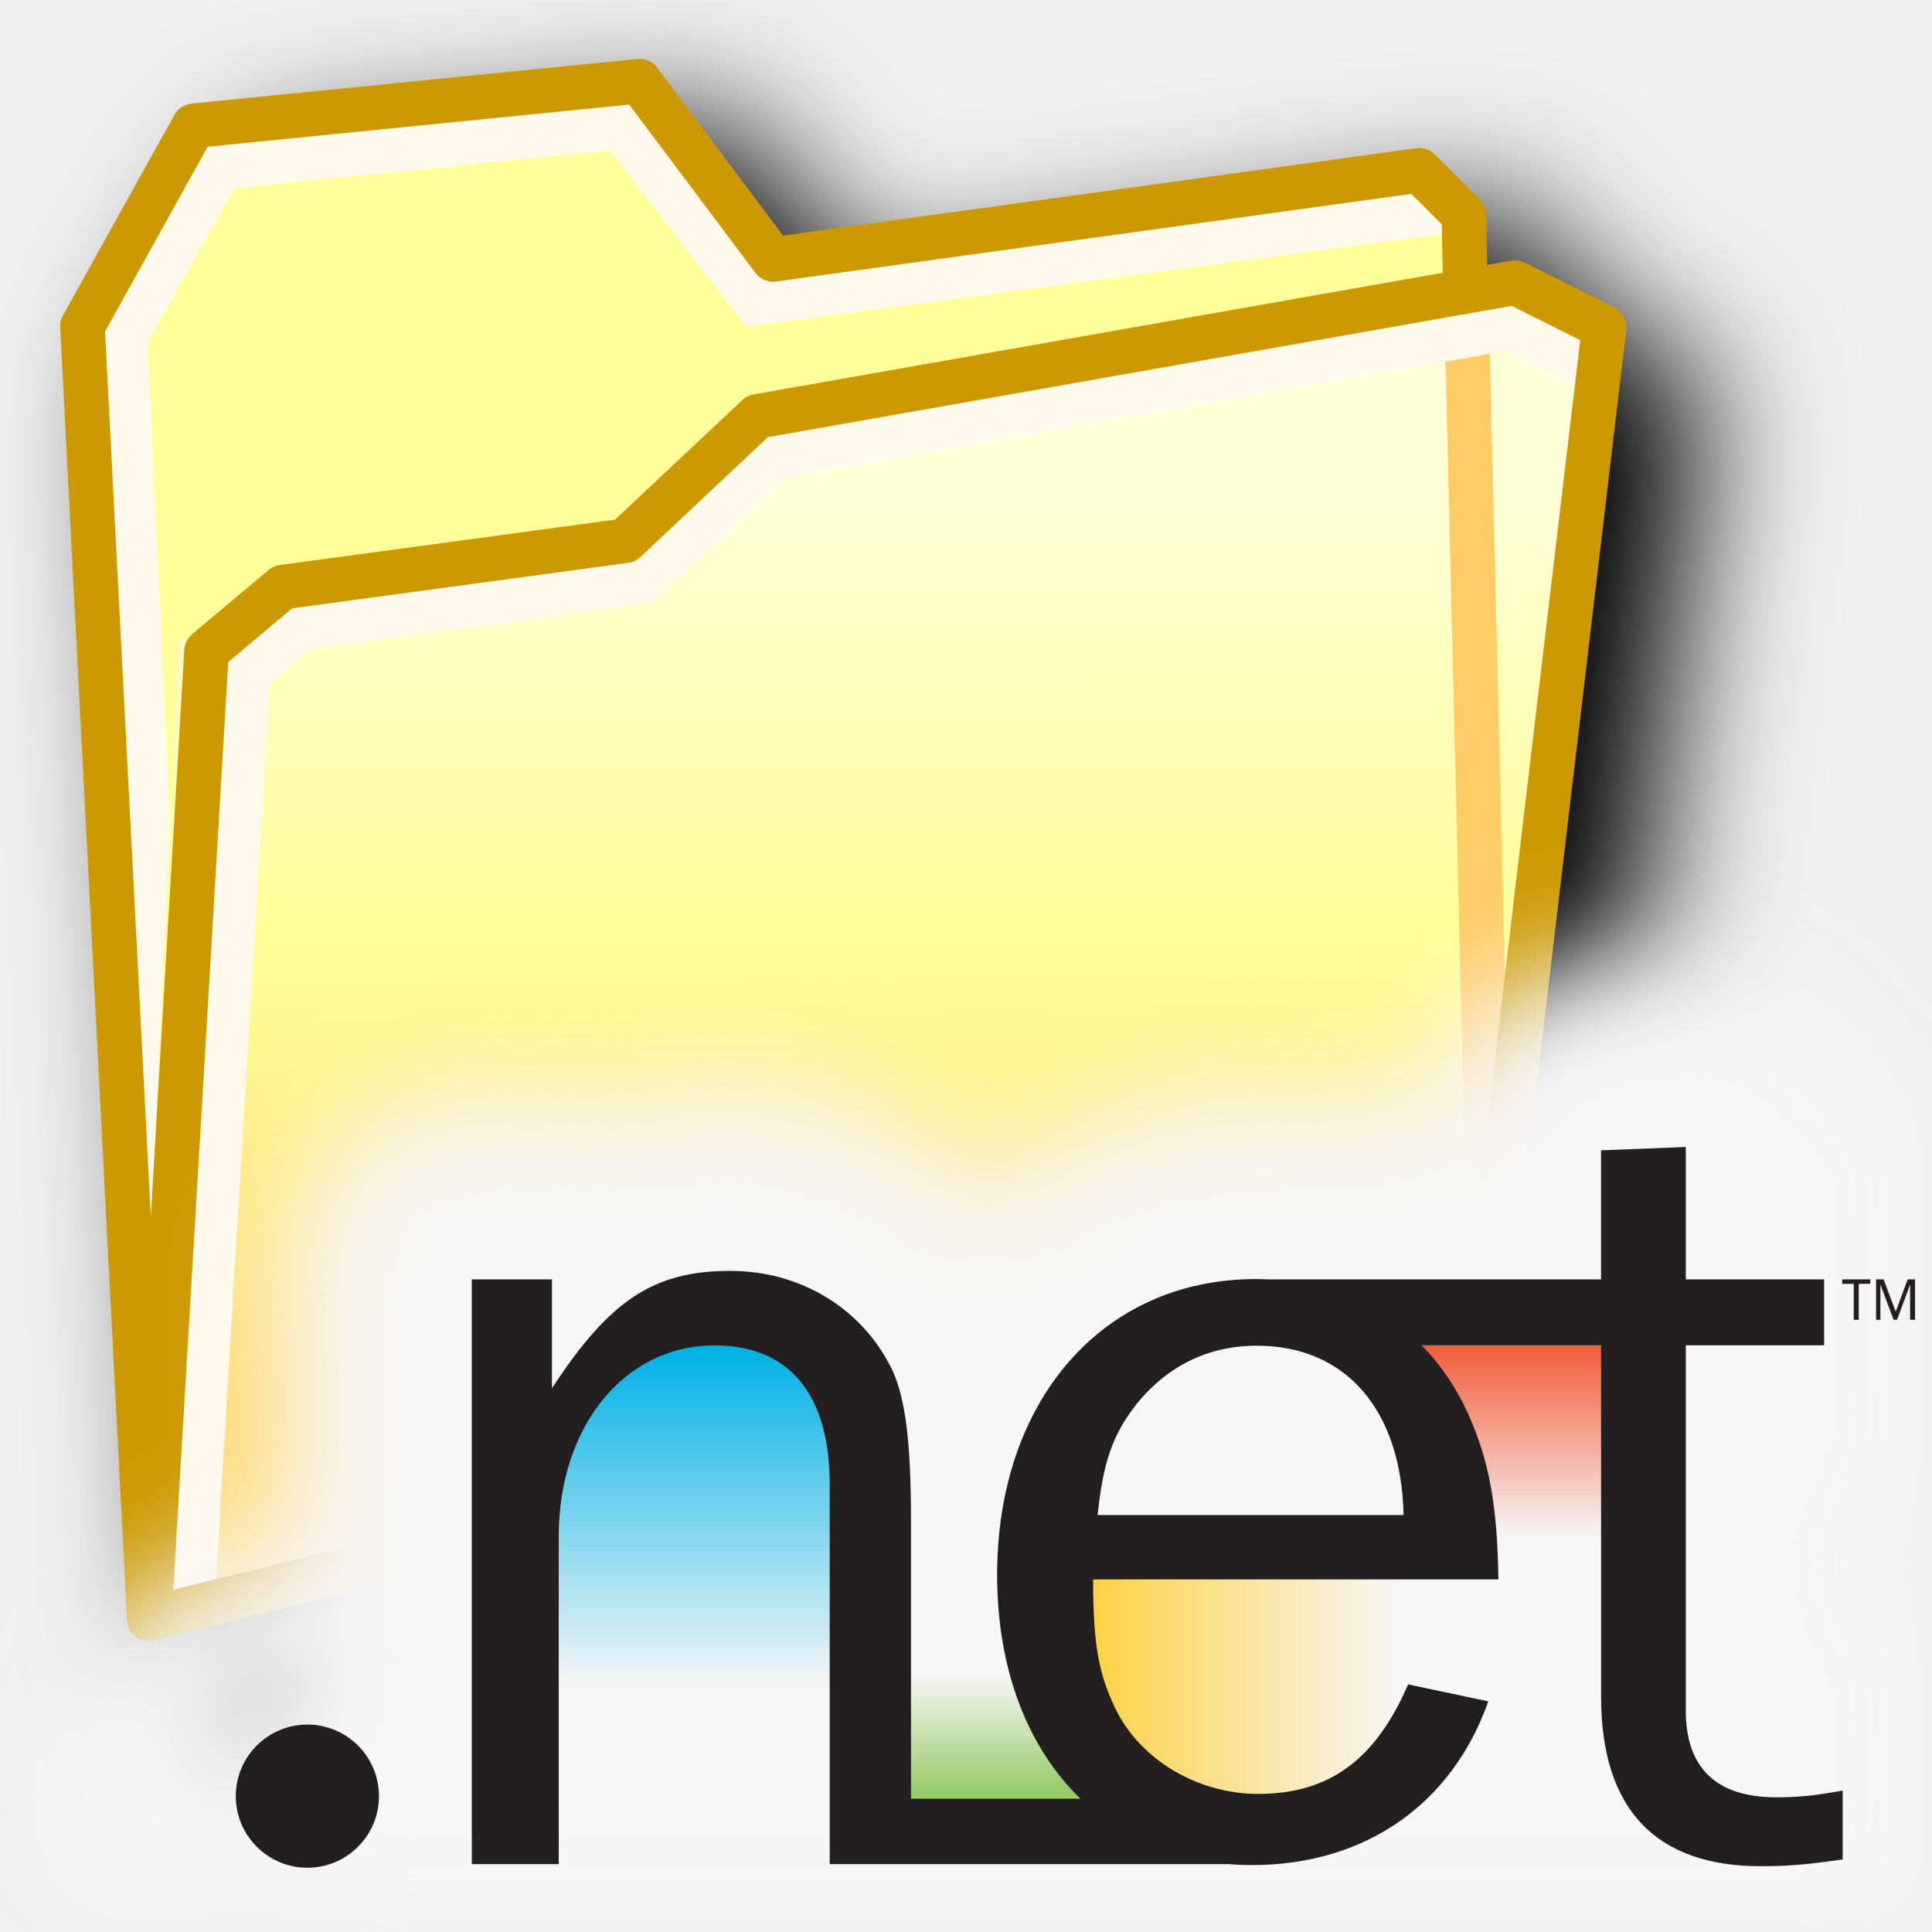
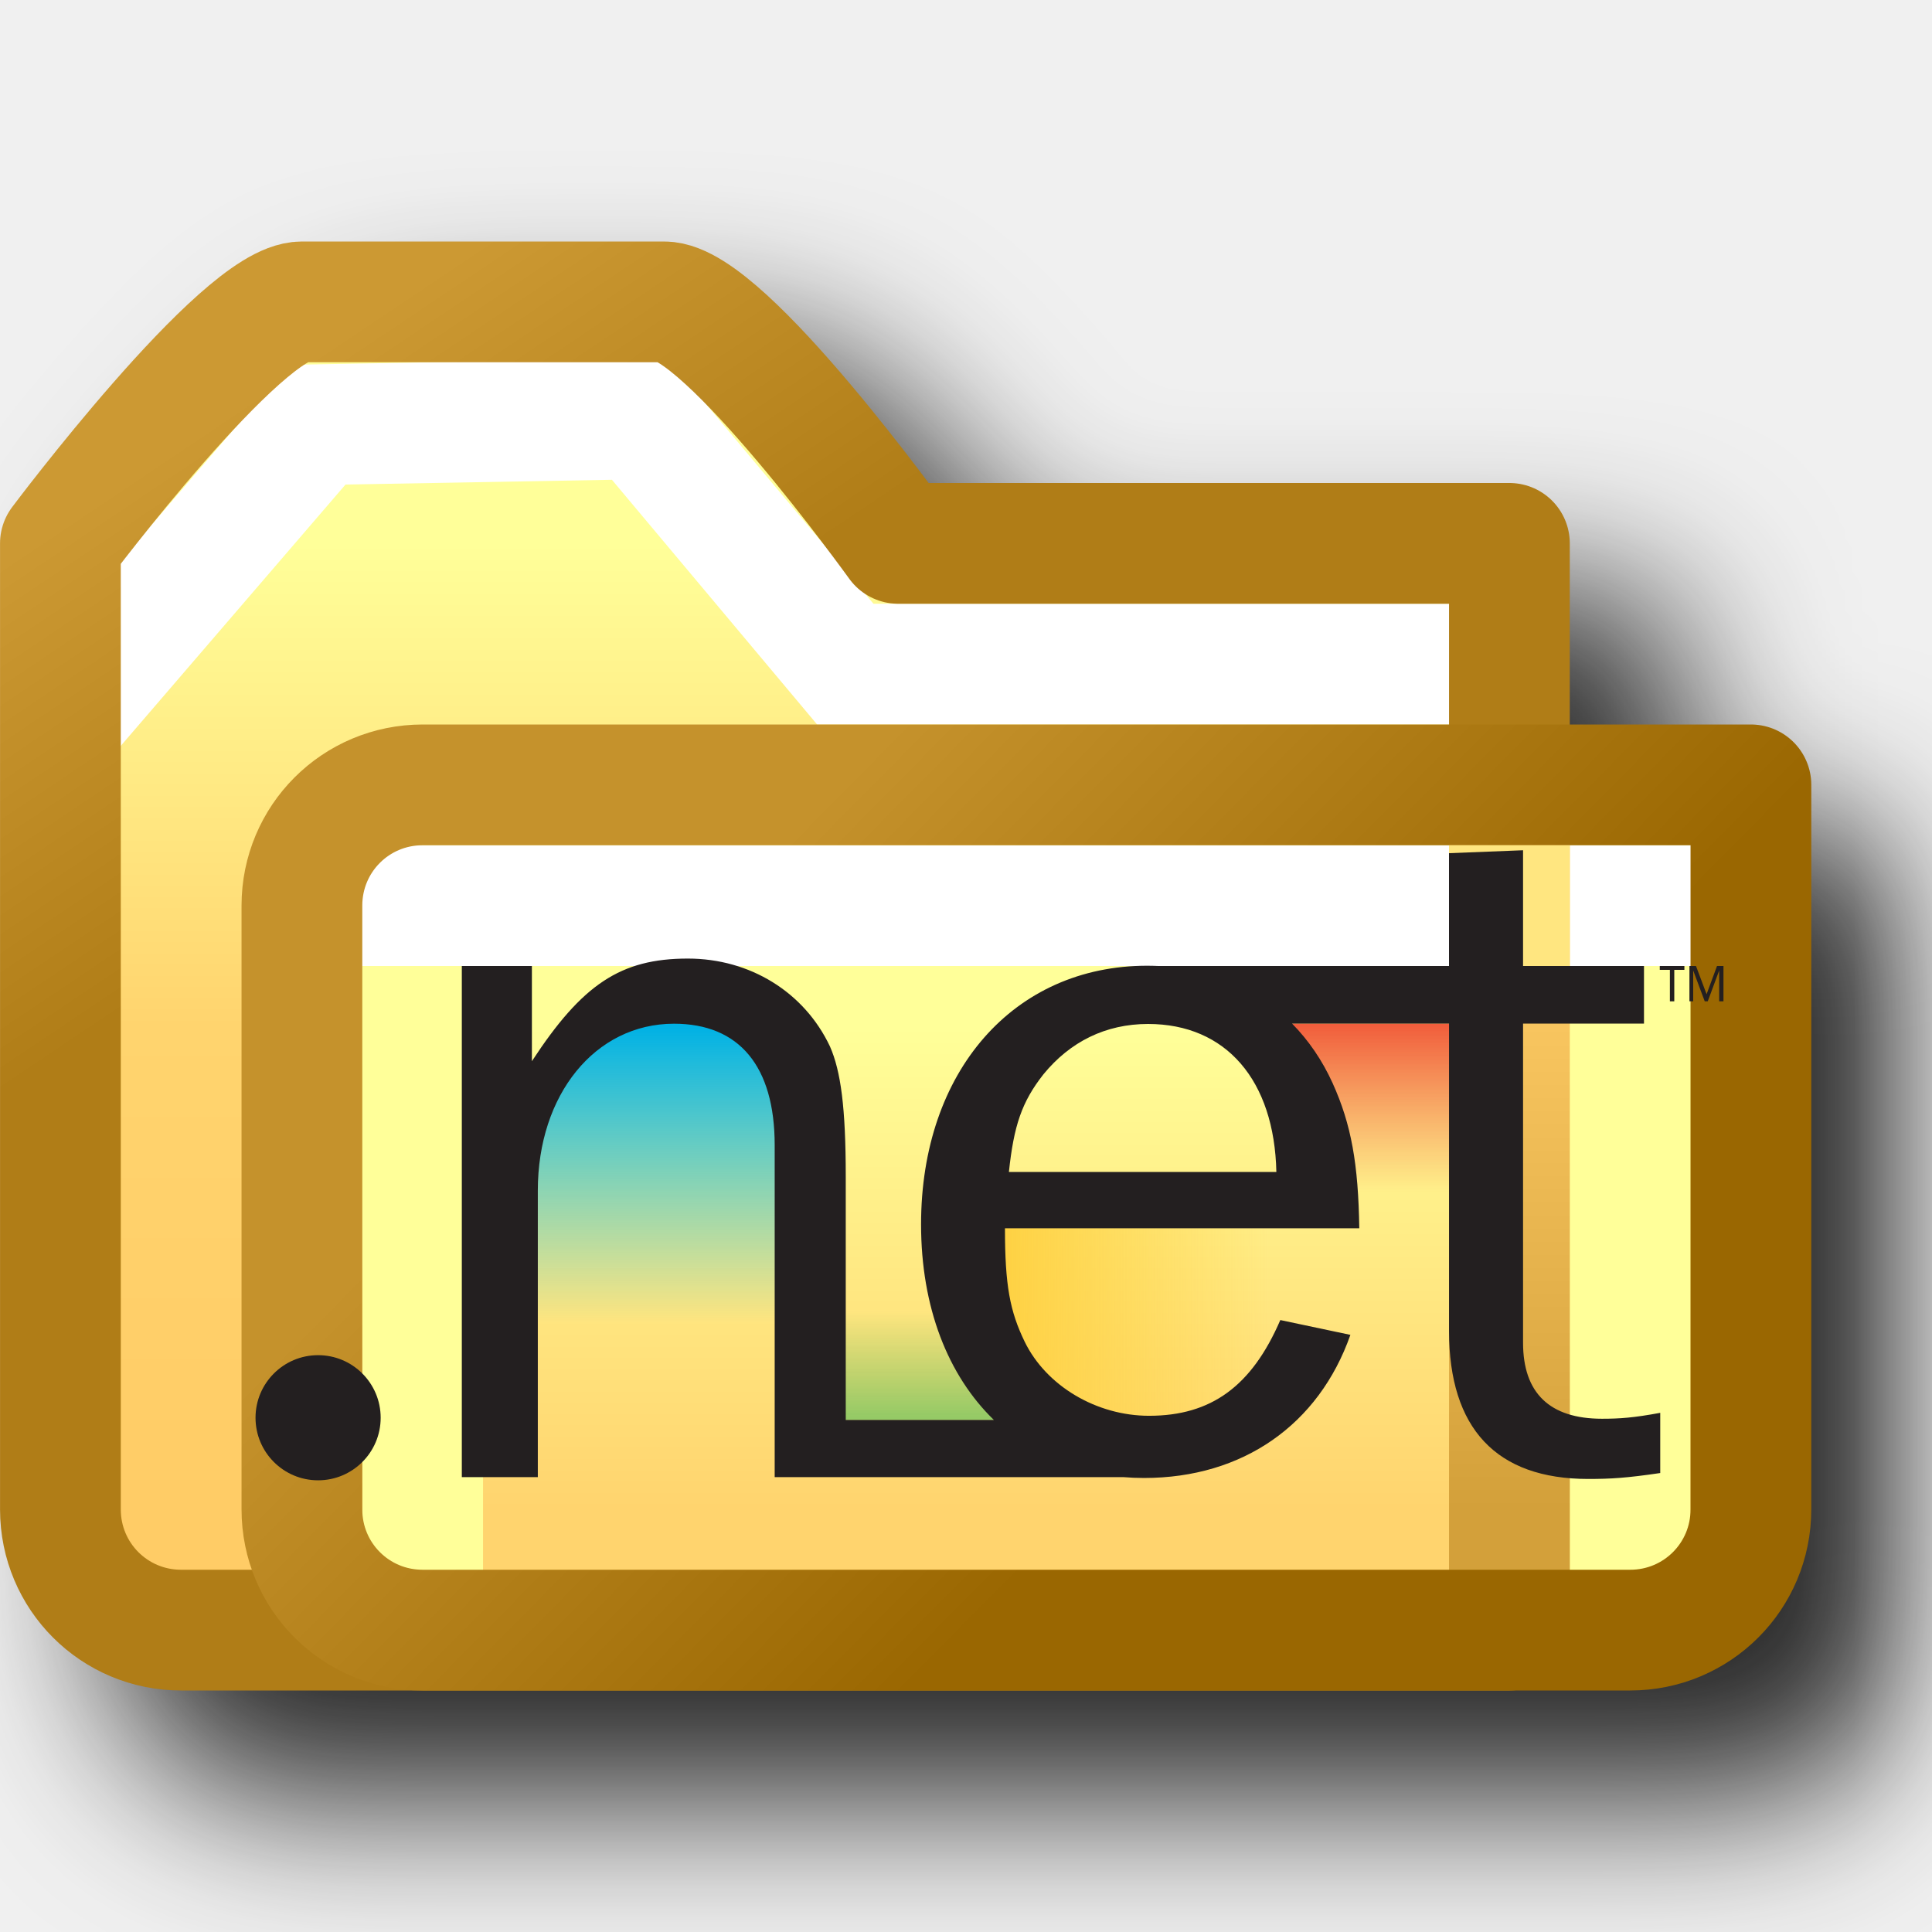
- <svg xmlns="http://www.w3.org/2000/svg" version="1.1" viewBox="0 0 256 256">
-   <defs>
-     <linearGradient id="linearGradient1620" x1="-17.462" x2="-17.44" y1="8.599" y2="4.92" gradientTransform="matrix(5.33,0,0,5.33,137.86,6.5878)" gradientUnits="userSpaceOnUse">
-       <stop stop-color="#fd7" offset="0" />
-       <stop stop-color="#ff9" offset="1" />
+ <svg xmlns="http://www.w3.org/2000/svg" xmlns:xlink="http://www.w3.org/1999/xlink" width="16" height="16" viewBox="0 0 16 16" version="1.1" id="svg8">
+   <defs id="defs2">
+     <linearGradient id="linearGradient99492">
+       <stop style="stop-color:#d3a03a;stop-opacity:1" offset="0" id="stop99488" />
+       <stop style="stop-color:#f8c55f;stop-opacity:1" offset="1" id="stop99490" />
    </linearGradient>
-     <linearGradient id="linearGradient1707" x1="-31.672" x2="-31.69" y1="14.21" y2="8.919" gradientTransform="matrix(5.33,0,0,5.33,214.22,-24.407)" gradientUnits="userSpaceOnUse">
-       <stop stop-color="#ffda74" offset="0" />
-       <stop stop-color="#fffe98" offset=".5" />
-       <stop stop-color="#ffffd8" offset="1" />
+     <linearGradient id="linearGradient70027">
+       <stop style="stop-color:#ffd46e;stop-opacity:1" offset="0" id="stop70023" />
+       <stop style="stop-color:#ffff99;stop-opacity:1" offset="1" id="stop70025" />
    </linearGradient>
-     <filter id="filter930" x="-.109" y="-.107" width="1.217" height="1.215" color-interpolation-filters="sRGB">
-       <feGaussianBlur stdDeviation="8.475" />
+     <linearGradient id="linearGradient52099">
+       <stop style="stop-color:#9a6701;stop-opacity:1" offset="0" id="stop52095" />
+       <stop style="stop-color:#c5922c;stop-opacity:1" offset="1" id="stop52097" />
+     </linearGradient>
+     <linearGradient id="linearGradient38451">
+       <stop style="stop-color:#b07d17;stop-opacity:1" offset="0" id="stop38447" />
+       <stop style="stop-color:#cc9933;stop-opacity:1" offset="1" id="stop38449" />
+     </linearGradient>
+     <linearGradient id="linearGradient17863">
+       <stop style="stop-color:#ffcc66;stop-opacity:1" offset="0" id="stop17859" />
+       <stop style="stop-color:#ffd46e;stop-opacity:1" offset="0.5" id="stop30484" />
+       <stop style="stop-color:#ffff99;stop-opacity:1" offset="1" id="stop17861" />
+     </linearGradient>
+     <linearGradient xlink:href="#linearGradient17863" id="linearGradient17865" x1="-3.932" y1="12.5" x2="-3.932" y2="4.5" gradientUnits="userSpaceOnUse" />
+     <linearGradient xlink:href="#linearGradient38451" id="linearGradient38453" x1="-2.402" y1="7.052" x2="-4.442" y2="4.009" gradientUnits="userSpaceOnUse" />
+     <linearGradient xlink:href="#linearGradient52099" id="linearGradient52101" x1="0.068" y1="15" x2="-3.968" y2="11.01" gradientUnits="userSpaceOnUse" gradientTransform="translate(4,-3)" />
+     <linearGradient xlink:href="#linearGradient70027" id="linearGradient70029" x1="-1.432" y1="15.5" x2="-1.432" y2="11.5" gradientUnits="userSpaceOnUse" gradientTransform="translate(4,-3)" />
+     <linearGradient xlink:href="#linearGradient99492" id="linearGradient99494" x1="7.068" y1="12.5" x2="7.068" y2="8.5" gradientUnits="userSpaceOnUse" />
+     <filter style="color-interpolation-filters:sRGB" id="filter126551" x="-0.111" y="-0.138" width="1.221" height="1.276">
+       <feGaussianBlur stdDeviation="0.691" id="feGaussianBlur126553" />
    </filter>
-     <linearGradient id="linearGradient1813" x1="84.403" x2="84.403" y1="58.334" y2="119.73" gradientUnits="userSpaceOnUse">
-       <stop stop-color="#00b1e5" offset="0" />
-       <stop stop-color="#00b1e5" stop-opacity="0" offset="1" />
+     <linearGradient id="linearGradient4372" x1="231.1" x2="231.1" y1="58.146" y2="92.611" gradientUnits="userSpaceOnUse">
+       <stop stop-color="#f15e3c" offset="0" id="stop12" />
+       <stop stop-color="#f15e3c" stop-opacity="0" offset="1" id="stop13" />
+     </linearGradient>
+     <linearGradient id="linearGradient3639" x1="154.98" x2="210.87" y1="116.49" y2="116.49" gradientUnits="userSpaceOnUse">
+       <stop stop-color="#fed142" offset="0" id="stop10" />
+       <stop stop-color="#fed142" stop-opacity="0" offset="1" id="stop11" />
    </linearGradient>
    <linearGradient id="linearGradient2714" x1="133.52" x2="133.52" y1="139.16" y2="117.33" gradientUnits="userSpaceOnUse">
-       <stop stop-color="#95ca66" offset="0" />
-       <stop stop-color="#95ca66" stop-opacity="0" offset="1" />
+       <stop stop-color="#95ca66" offset="0" id="stop8" />
+       <stop stop-color="#95ca66" stop-opacity="0" offset="1" id="stop9" />
    </linearGradient>
-     <linearGradient id="linearGradient3639" x1="154.98" x2="210.87" y1="116.49" y2="116.49" gradientUnits="userSpaceOnUse">
-       <stop stop-color="#fed142" offset="0" />
-       <stop stop-color="#fed142" stop-opacity="0" offset="1" />
+     <linearGradient id="linearGradient1813" x1="84.403" x2="84.403" y1="58.334" y2="119.73" gradientUnits="userSpaceOnUse">
+       <stop stop-color="#00b1e5" offset="0" id="stop6" />
+       <stop stop-color="#00b1e5" stop-opacity="0" offset="1" id="stop7" />
    </linearGradient>
-     <linearGradient id="linearGradient4372" x1="231.1" x2="231.1" y1="58.146" y2="92.611" gradientUnits="userSpaceOnUse">
-       <stop stop-color="#f15e3c" offset="0" />
-       <stop stop-color="#f15e3c" stop-opacity="0" offset="1" />
+     <filter id="filter2171" x="-0.19" y="-0.442" width="1.379" height="1.883" color-interpolation-filters="sRGB">
+       <feGaussianBlur stdDeviation="7.155" id="feGaussianBlur13" />
+     </filter>
+     <linearGradient id="linearGradient4372-3" x1="231.1" x2="231.1" y1="58.146" y2="92.611" gradientUnits="userSpaceOnUse">
+       <stop stop-color="#f15e3c" offset="0" id="stop12-6" />
+       <stop stop-color="#f15e3c" stop-opacity="0" offset="1" id="stop13-7" />
    </linearGradient>
-     <filter id="filter2171" x="-.19" y="-.442" width="1.379" height="1.883" color-interpolation-filters="sRGB">
-       <feGaussianBlur stdDeviation="7.155" />
+     <linearGradient id="linearGradient3639-5" x1="154.98" x2="210.87" y1="116.49" y2="116.49" gradientUnits="userSpaceOnUse">
+       <stop stop-color="#fed142" offset="0" id="stop10-3" />
+       <stop stop-color="#fed142" stop-opacity="0" offset="1" id="stop11-5" />
+     </linearGradient>
+     <linearGradient id="linearGradient2714-6" x1="133.52" x2="133.52" y1="139.16" y2="117.33" gradientUnits="userSpaceOnUse">
+       <stop stop-color="#95ca66" offset="0" id="stop8-2" />
+       <stop stop-color="#95ca66" stop-opacity="0" offset="1" id="stop9-9" />
+     </linearGradient>
+     <linearGradient id="linearGradient1813-1" x1="84.403" x2="84.403" y1="58.334" y2="119.73" gradientUnits="userSpaceOnUse">
+       <stop stop-color="#00b1e5" offset="0" id="stop6-2" />
+       <stop stop-color="#00b1e5" stop-opacity="0" offset="1" id="stop7-7" />
+     </linearGradient>
+     <filter id="filter2171-0" x="-0.19" y="-0.442" width="1.379" height="1.883" color-interpolation-filters="sRGB">
+       <feGaussianBlur stdDeviation="7.155" id="feGaussianBlur13-9" />
    </filter>
  </defs>
-   <g transform="matrix(.91906 0 0 .91906 -11.909 -.53608)">
-     <path transform="matrix(1.2054,0,0,1.2054,-4.492,-29.789)" d="m100.11 39.561a2.665 2.665 0 0 0-0.266 0.012l-53.301 5.33a2.665 2.665 0 0 0-2.064 1.357l-13.324 23.984a2.665 2.665 0 0 0-0.332 1.432l6.996 135.26-0.871 19.166a2.665 2.665 0 0 0 3.266 2.717l0.58-0.135a2.665 2.665 0 0 0 1.32 0.014l26.355-6.471 131.65-30.717a2.665 2.665 0 0 0 2.027-2.18l-0.01 0.078 0.361-0.09a2.665 2.665 0 0 0 2.012-2.273l13.641-115.08a2.665 2.665 0 0 0-1.455-2.697l-10.66-5.33a2.665 2.665 0 0 0-1.654-0.242l-2.871 0.506-0.127-6.045a2.665 2.665 0 0 0-0.779-1.828l-5.33-5.33a2.665 2.665 0 0 0-2.248-0.756l-75.732 10.447-15.047-20.066a2.665 2.665 0 0 0-2.133-1.065z" color="#000000" color-rendering="auto" dominant-baseline="auto" filter="url(#filter930)" image-rendering="auto" shape-rendering="auto" solid-color="#000000" stop-color="#000000" style="font-feature-settings:normal;font-variant-alternates:normal;font-variant-caps:normal;font-variant-east-asian:normal;font-variant-ligatures:normal;font-variant-numeric:normal;font-variant-position:normal;font-variation-settings:normal;inline-size:0;isolation:auto;mix-blend-mode:normal;shape-margin:0;shape-padding:0;text-decoration-color:#000000;text-decoration-line:none;text-decoration-style:solid;text-indent:0;text-orientation:mixed;text-transform:none;white-space:normal" />
-     <g transform="matrix(4.5557,0,0,4.5557,-66.747,-33.789)">
-       <path d="m62.412 12.934-20.448 2.821-4.231-5.641-14.102 1.41-3.526 6.346 2.115 40.897 42.307-10.577-0.705-33.846z" fill="url(#linearGradient1620)" />
-       <path d="m63.262 14.225-21.837 2.909-4.309-5.569-12.643 1.273-3.019 5.381 1.308 28.041" fill="none" stroke="#fff9ec" stroke-linecap="round" stroke-width="1.41" />
-       <path d="m62.412 12.934-20.448 2.821-4.231-5.641-14.102 1.41-3.526 6.346 2.115 40.897 42.307-10.577-0.705-33.846z" fill="none" stroke="#c90" stroke-linejoin="round" stroke-width="1.41" />
-       <path d="m21.725 58.797 1.41-31.025 14.102-2.821 4.231-4.231 23.974-4.231 2.821 1.41-4.231 31.025z" fill="url(#linearGradient1707)" />
-       <g fill="none">
-         <path d="m67.558 19.31-2.115-1.41-23.269 4.231-4.231 4.231-13.397 2.821-1.41 28.205" />
-         <path d="m63.925 18.172 0.735 30.187" stroke="#fc6" stroke-width="1.41px" />
-         <path d="m67.666 19.166-2.486-1.234-23.044 4.049-4.324 3.97-10.793 1.474-1.669 1.433-1.753 29.126" stroke="#fff9ec" stroke-width="1.41px" />
-         <path d="m26.445 26.125 10.834-1.466 4.189-3.938 23.974-4.231 2.821 1.41-3.609 30.448-42.434 10.419 1.812-30.613z" stroke="#c90" stroke-linecap="round" stroke-linejoin="round" stroke-width="1.41" />
+   <g id="layer1" transform="translate(-12.56771)">
+     <path id="path118662" style="opacity:0.83;mix-blend-mode:normal;fill:#000000;fill-opacity:1;fill-rule:evenodd;stroke:none;stroke-linecap:round;stroke-linejoin:round;filter:url(#filter126551);stop-color:#000000" d="m 15.968,2.9 c -0.229,0 -0.364,0.081 -0.492,0.16 -0.128,0.079 -0.244,0.173 -0.363,0.279 -0.238,0.212 -0.482,0.472 -0.709,0.73 -0.453,0.518 -0.836,1.029 -0.836,1.029 a 0.5,0.5 0 0 0 -0.1,0.301 V 13.399 c 0,0.822 0.678,1.5 1.5,1.5 h 11 1 c 0.822,0 1.5,-0.678 1.5,-1.5 V 7.4 a 0.5,0.5 0 0 0 -0.5,-0.5 h -1.5 v -1.5 a 0.5,0.5 0 0 0 -0.5,-0.5 H 21.147 C 21.038,4.75 20.854,4.491 20.505,4.077 20.286,3.818 20.05,3.556 19.817,3.343 19.701,3.236 19.587,3.141 19.46,3.062 19.333,2.982 19.197,2.9 18.968,2.9 Z" />
+     <g id="g118660" transform="translate(18)">
+       <g id="g51229">
+         <path id="path50157" style="opacity:1;fill:url(#linearGradient17865);fill-opacity:1;fill-rule:evenodd;stroke:none;stroke-linecap:round;stroke-linejoin:round;stop-color:#000000" d="m -2.932,2.5 h 3 c 0.5,0 1.938,2 1.938,2 h 5.062 v 9 h -11 c -0.554,0 -1,-0.446 -1,-1 v -8 c 0,0 1.5,-2 2,-2 z" />
+         <path style="fill:none;stroke:#ffffff;stroke-width:1px;stroke-linecap:butt;stroke-linejoin:miter;stroke-opacity:1" d="M -4.851,5.897 -2.804,3.517 -0.135,3.469 1.568,5.5 h 5.5" id="path50009" />
+         <path id="rect1090" style="opacity:1;fill:none;fill-opacity:1;fill-rule:evenodd;stroke:url(#linearGradient38453);stroke-linecap:round;stroke-linejoin:round;stop-color:#000000" d="m -2.932,2.5 h 3 c 0.5,0 1.938,2 1.938,2 h 5.062 v 9 h -11 c -0.554,0 -1,-0.446 -1,-1 v -8 c 0,0 1.5,-2 2,-2 z" />
+       </g>
+       <rect style="opacity:1;fill:url(#linearGradient70029);fill-opacity:1;fill-rule:evenodd;stroke:none;stroke-width:1;stroke-linecap:round;stroke-linejoin:round;stroke-miterlimit:4;stroke-dasharray:none;stroke-opacity:1;stop-color:#000000" id="rect51881" width="12" height="7" x="-2.932" y="6.5" rx="1" ry="1" />
+       <path style="fill:none;fill-opacity:1;stroke:#ffff99;stroke-width:1px;stroke-linecap:butt;stroke-linejoin:miter;stroke-opacity:1" d="m -1.932,7.5 v 6" id="path90149" />
+       <path style="fill:none;fill-opacity:1;stroke:#ffff99;stroke-width:1px;stroke-linecap:butt;stroke-linejoin:miter;stroke-opacity:1" d="m 8.068,7.5 v 6" id="path90149-3" />
+       <path style="fill:none;stroke:#ffffff;stroke-width:1px;stroke-linecap:butt;stroke-linejoin:miter;stroke-opacity:1" d="m -2.932,7.5 h 12" id="path84301" />
+       <path style="fill:none;stroke:url(#linearGradient99494);stroke-width:1px;stroke-linecap:butt;stroke-linejoin:miter;stroke-opacity:1" d="m 7.068,6.5 v 7" id="path99486" />
+       <path id="rect83870" style="opacity:1;fill:none;fill-rule:evenodd;stroke:url(#linearGradient52101);stroke-linecap:round;stroke-linejoin:round;stop-color:#000000" d="m -1.932,6.5 h 11 v 6 c 0,0.554 -0.446,1 -1,1 h -10 c -0.554,0 -1,-0.446 -1,-1 v -5 c 0,-0.554 0.446,-1 1,-1 z" />
+       <rect style="opacity:1;fill:#ffe680;fill-opacity:1;fill-rule:evenodd;stroke:none;stroke-width:1;stroke-linecap:round;stroke-linejoin:round;stroke-miterlimit:4;stroke-dasharray:none;stroke-opacity:1;stop-color:#000000" id="rect109807" width="1" height="1" x="6.568" y="7" />
+     </g>
+     <g transform="matrix(0.04992373,0,0,-0.04992373,-15.65532,3.445901)" id="g32-6">
+       <path transform="matrix(0.8,0,0,-0.8,607.31,-54.613)" d="m 213.67,93.434 h 34.941 V 57.69 H 213.67 Z" fill="url(#linearGradient4372)" id="path24-0" style="fill:url(#linearGradient4372-3)" />
+       <path transform="matrix(0.8,0,0,-0.8,607.31,-54.613)" d="M 210.87,139.78 V 93.19 h -55.887 v 46.59 z" fill="url(#linearGradient3639)" id="path25-6" style="fill:url(#linearGradient3639-5)" />
+       <path transform="matrix(0.8,0,0,-0.8,607.31,-54.613)" d="m 150.15,116.97 h -37.36 v 22.943 h 50.295" fill="url(#linearGradient2714)" id="path26-2" style="fill:url(#linearGradient2714-6)" />
+       <path transform="matrix(0.8,0,0,-0.8,607.31,-54.613)" d="m 111.47,57.32 -40.148,-0.145 -13.826,14.056 -4.792,-13.911 v 63.205 h 58.766 c -2.345,-2.655 0,-60.926 0,-63.205 z" fill="url(#linearGradient1813)" id="path27-6" style="fill:url(#linearGradient1813-1)" />
+       <g fill="#231f20" id="g31-1">
+         <path d="m 607.71,-166.16 c 0,5.734 4.647,10.382 10.38,10.382 5.733,0 10.38,-4.648 10.38,-10.382 0,-5.732 -4.647,-10.378 -10.38,-10.378 -5.733,0 -10.38,4.647 -10.38,10.378" id="path28-8" />
+         <path d="m 705.62,-176.01 h -11.789 v 55.078 c 0,13.096 -5.893,20.138 -16.698,20.138 -13.098,0 -22.594,-11.787 -22.594,-27.668 v -47.548 h -12.607 v 84.786 h 11.624 v -15.791 c 8.351,12.77 14.736,17.026 25.868,17.026 10.315,0 19.319,-5.566 23.575,-14.572 1.802,-4.093 2.621,-10.149 2.621,-21.611 v -40.351 h 24.569 c -7.633,7.403 -12.076,18.682 -12.076,32.452 0,25.377 15.389,42.894 37.492,42.894 0.628,0 1.251,-0.018 1.869,-0.044 h 48.216 l -0.001,18.715 12.286,0.485 v -19.2 h 20.06 v -9.556 h -20.06 v -52.941 c 0,-8.349 4.419,-12.606 13.096,-12.606 2.947,0 5.239,0.162 9.66,0.981 v -9.987 c -5.566,-0.819 -8.187,-0.983 -11.951,-0.983 -15.226,0 -23.085,8.351 -23.085,24.558 v 50.977 h -26.034 c 2.73,-2.765 5.003,-6.081 6.726,-9.881 3.111,-6.877 4.257,-13.426 4.421,-24.068 H 732.03 c 0,-9.496 0.819,-13.753 3.275,-18.828 3.602,-7.368 11.951,-12.279 20.628,-12.279 10.315,0 17.028,4.911 21.775,15.881 l 11.624,-2.457 c -5.239,-14.898 -17.845,-23.739 -34.217,-23.739 -1.174,0 -2.324,0.048 -3.455,0.141 h -46.039 z m 27.064,50.617 h 44.368 c -0.326,15.224 -8.349,24.556 -21.283,24.556 -7.041,0 -12.934,-2.945 -17.355,-8.351 -3.602,-4.583 -4.913,-8.513 -5.73,-16.206" id="path29-7" />
+         <path d="m 843.06,-97.079 v 5.217 h 1.677 v 0.641 h -4.082 v -0.641 h 1.677 v -5.217 z" id="path30-9" />
+         <path d="m 851.22,-97.079 v 5.857 h -1.071 l -1.73,-4.68 -1.756,4.68 h -1.089 v -5.857 h 0.625 v 5.111 l 1.913,-5.111 h 0.501 l 1.895,5.111 v -5.111 z" id="path31-2" />
      </g>
    </g>
  </g>
-   <path d="m223.38 151.98-11.227 0.445v17.1h-44.057c-0.564-0.024-1.133-0.039-1.707-0.039-20.197 0-34.26 16.005-34.26 39.193 0 4.631 0.558 8.949 1.602 12.9h-13.016v-20.117c0-10.473-0.748-16.009-2.394-19.748-3.889-8.229-12.118-13.314-21.543-13.314-10.172 0-16.006 3.888-23.637 15.557v-14.428h-10.621v77.473h11.52v-22.822h35.902v22.822h10.773v-0.004h42.068c1.034 0.085 2.086 0.129 3.158 0.129 14.96 0 26.478-8.078 31.266-21.691l-10.621-2.244c-0.492 1.138-1.016 2.183-1.557 3.18v-17.092h13.525c-0.027-1.76-0.096-3.365-0.188-4.904h13.791v20.463c0 14.809 7.181 22.439 21.094 22.439 3.44 0 5.834-0.15 10.92-0.898v-9.125c-4.039 0.748-6.133 0.896-8.826 0.896-7.929 0-11.967-3.889-11.967-11.518v-48.375h18.33v-8.732h-18.33v-17.545zm20.723 17.545v0.586h1.533v4.768h0.666v-4.768h1.531v-0.586h-3.731zm4.496 0v5.354h0.572v-4.67l1.746 4.67h0.459l1.732-4.67v4.67h0.648v-5.354h-0.979l-1.58 4.277-1.603-4.277h-0.996zm-82.059 8.787c11.818 0 19.149 8.527 19.447 22.438h-40.543c0.747-7.028 1.946-10.619 5.236-14.807 4.04-4.939 9.425-7.631 15.859-7.631zm-125.8 50.203c-5.239 0-9.486 4.247-9.486 9.486 0 5.237 4.247 9.482 9.486 9.482s9.484-4.245 9.484-9.482c0-5.239-4.245-9.486-9.484-9.486z" fill="#f9f9f9" filter="url(#filter2171)" stroke="#f6f6f6" stroke-linecap="round" stroke-linejoin="round" stroke-width="50" />
-   <g transform="matrix(.91375 0 0 -.91375 -524.05 86.172)">
-     <path transform="matrix(.8 0 0 -.8 607.31 -54.613)" d="m213.67 93.434h34.941v-35.744h-34.941z" fill="url(#linearGradient4372)" />
-     <path transform="matrix(.8 0 0 -.8 607.31 -54.613)" d="m210.87 139.78v-46.59h-55.887v46.59z" fill="url(#linearGradient3639)" />
-     <path transform="matrix(.8 0 0 -.8 607.31 -54.613)" d="m150.15 116.97h-37.36v22.943h50.295" fill="url(#linearGradient2714)" />
-     <path transform="matrix(.8 0 0 -.8 607.31 -54.613)" d="m111.47 57.32-40.148-0.145-13.826 14.056-4.792-13.911v63.205h58.766c-2.345-2.655 0-60.926 0-63.205z" fill="url(#linearGradient1813)" />
-     <g fill="#231f20">
-       <path d="m607.71-166.16c0 5.734 4.647 10.382 10.38 10.382s10.38-4.648 10.38-10.382c0-5.732-4.647-10.378-10.38-10.378s-10.38 4.647-10.38 10.378" />
-       <path d="m705.62-176.01h-11.789v55.078c0 13.096-5.893 20.138-16.698 20.138-13.098 0-22.594-11.787-22.594-27.668v-47.548h-12.607v84.786h11.624v-15.791c8.351 12.77 14.736 17.026 25.868 17.026 10.315 0 19.319-5.566 23.575-14.572 1.802-4.093 2.621-10.149 2.621-21.611v-40.351h24.569c-7.633 7.403-12.076 18.682-12.076 32.452 0 25.377 15.389 42.894 37.492 42.894 0.628 0 1.251-0.018 1.869-0.044h48.216l-1e-3 18.715 12.286 0.485v-19.2h20.06v-9.556h-20.06v-52.941c0-8.349 4.419-12.606 13.096-12.606 2.947 0 5.239 0.162 9.66 0.981v-9.987c-5.566-0.819-8.187-0.983-11.951-0.983-15.226 0-23.085 8.351-23.085 24.558v50.977h-26.034c2.73-2.765 5.003-6.081 6.726-9.881 3.111-6.877 4.257-13.426 4.421-24.068h-58.777c0-9.496 0.819-13.753 3.275-18.828 3.602-7.368 11.951-12.279 20.628-12.279 10.315 0 17.028 4.911 21.775 15.881l11.624-2.457c-5.239-14.898-17.845-23.739-34.217-23.739-1.174 0-2.324 0.048-3.455 0.141h-46.039zm27.064 50.617h44.368c-0.326 15.224-8.349 24.556-21.283 24.556-7.041 0-12.934-2.945-17.355-8.351-3.602-4.583-4.913-8.513-5.73-16.206" />
-       <path d="m843.06-97.079v5.217h1.677v0.641h-4.082v-0.641h1.677v-5.217z" />
-       <path d="m851.22-97.079v5.857h-1.071l-1.73-4.68-1.756 4.68h-1.089v-5.857h0.625v5.111l1.913-5.111h0.501l1.895 5.111v-5.111z" />
-     </g>
-   </g>
</svg>
